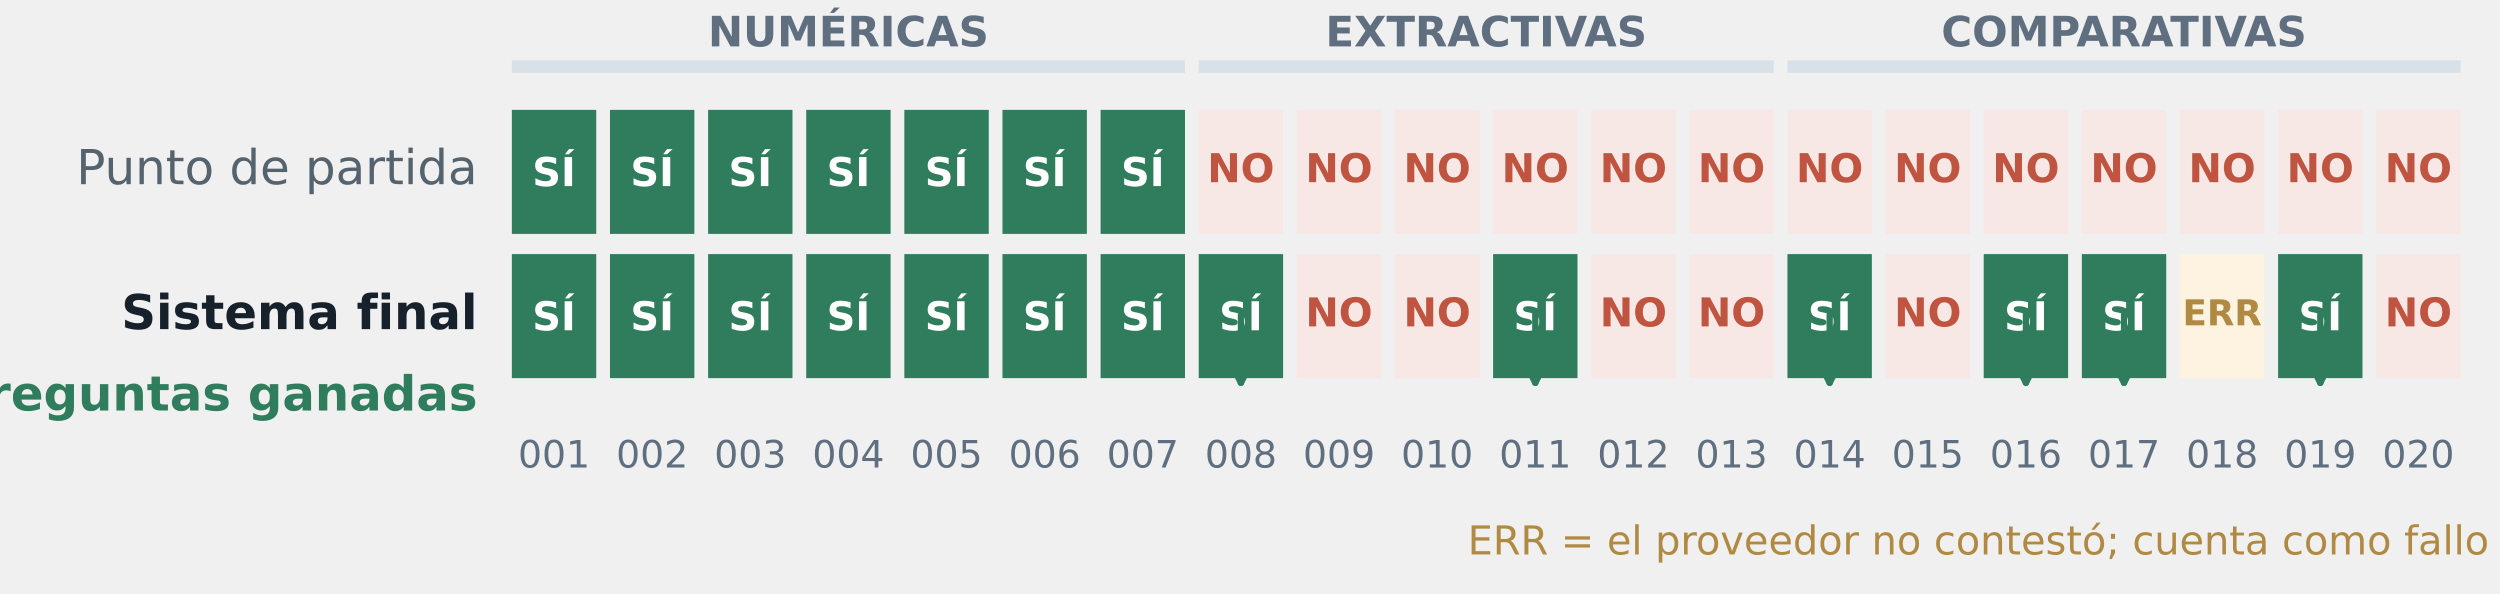
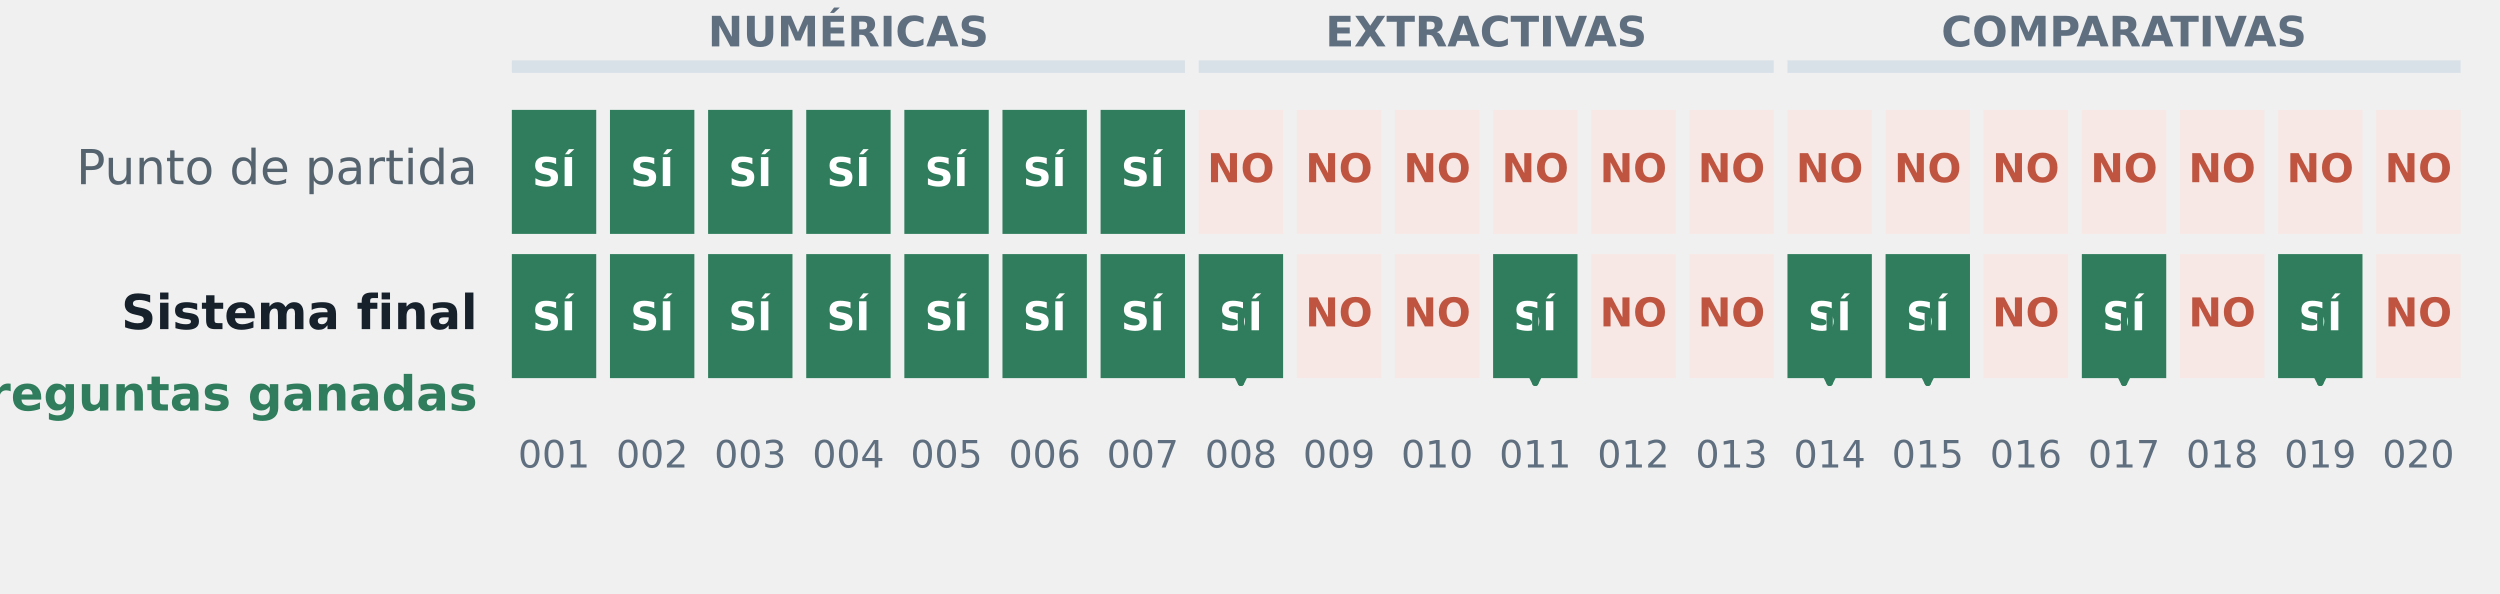
<svg xmlns="http://www.w3.org/2000/svg" width="596.182pt" height="141.48pt" viewBox="0 0 596.182 141.48" version="1.1">
  <defs>
    <style type="text/css">*{stroke-linejoin: round; stroke-linecap: butt}</style>
  </defs>
  <g id="figure_1">
    <g id="patch_1">
      <path d="M 0 141.48  L 596.182 141.48  L 596.182 0  L 0 0  L 0 141.48  z " style="fill: none" />
    </g>
    <g id="axes_1">
      <g id="patch_2">
-         <path d="M 122.062 55.779  L 142.186 55.779  L 142.186 26.202  L 122.062 26.202  z " clip-path="url(#peecd784d01)" style="fill: #2f7d5c" />
+         <path d="M 122.062 55.779  L 142.186 55.779  L 142.186 26.202  L 122.062 26.202  z " clip-path="url(#pcc965cc78e)" style="fill: #2f7d5c" />
      </g>
      <g id="patch_3">
-         <path d="M 122.062 90.172  L 142.186 90.172  L 142.186 60.594  L 122.062 60.594  z " clip-path="url(#peecd784d01)" style="fill: #2f7d5c" />
+         <path d="M 122.062 90.172  L 142.186 90.172  L 142.186 60.594  L 122.062 60.594  z " clip-path="url(#pcc965cc78e)" style="fill: #2f7d5c" />
      </g>
      <g id="patch_4">
-         <path d="M 145.462 55.779  L 165.586 55.779  L 165.586 26.202  L 145.462 26.202  z " clip-path="url(#peecd784d01)" style="fill: #2f7d5c" />
+         <path d="M 145.462 55.779  L 165.586 55.779  L 165.586 26.202  L 145.462 26.202  z " clip-path="url(#pcc965cc78e)" style="fill: #2f7d5c" />
      </g>
      <g id="patch_5">
-         <path d="M 145.462 90.172  L 165.586 90.172  L 165.586 60.594  L 145.462 60.594  z " clip-path="url(#peecd784d01)" style="fill: #2f7d5c" />
+         <path d="M 145.462 90.172  L 165.586 90.172  L 165.586 60.594  L 145.462 60.594  z " clip-path="url(#pcc965cc78e)" style="fill: #2f7d5c" />
      </g>
      <g id="patch_6">
-         <path d="M 168.862 55.779  L 188.986 55.779  L 188.986 26.202  L 168.862 26.202  z " clip-path="url(#peecd784d01)" style="fill: #2f7d5c" />
+         <path d="M 168.862 55.779  L 188.986 55.779  L 188.986 26.202  L 168.862 26.202  z " clip-path="url(#pcc965cc78e)" style="fill: #2f7d5c" />
      </g>
      <g id="patch_7">
-         <path d="M 168.862 90.172  L 188.986 90.172  L 188.986 60.594  L 168.862 60.594  z " clip-path="url(#peecd784d01)" style="fill: #2f7d5c" />
+         <path d="M 168.862 90.172  L 188.986 90.172  L 188.986 60.594  L 168.862 60.594  z " clip-path="url(#pcc965cc78e)" style="fill: #2f7d5c" />
      </g>
      <g id="patch_8">
-         <path d="M 192.262 55.779  L 212.386 55.779  L 212.386 26.202  L 192.262 26.202  z " clip-path="url(#peecd784d01)" style="fill: #2f7d5c" />
+         <path d="M 192.262 55.779  L 212.386 55.779  L 212.386 26.202  L 192.262 26.202  z " clip-path="url(#pcc965cc78e)" style="fill: #2f7d5c" />
      </g>
      <g id="patch_9">
-         <path d="M 192.262 90.172  L 212.386 90.172  L 212.386 60.594  L 192.262 60.594  z " clip-path="url(#peecd784d01)" style="fill: #2f7d5c" />
+         <path d="M 192.262 90.172  L 212.386 90.172  L 212.386 60.594  L 192.262 60.594  z " clip-path="url(#pcc965cc78e)" style="fill: #2f7d5c" />
      </g>
      <g id="patch_10">
-         <path d="M 215.662 55.779  L 235.786 55.779  L 235.786 26.202  L 215.662 26.202  z " clip-path="url(#peecd784d01)" style="fill: #2f7d5c" />
+         <path d="M 215.662 55.779  L 235.786 55.779  L 235.786 26.202  L 215.662 26.202  z " clip-path="url(#pcc965cc78e)" style="fill: #2f7d5c" />
      </g>
      <g id="patch_11">
-         <path d="M 215.662 90.172  L 235.786 90.172  L 235.786 60.594  L 215.662 60.594  z " clip-path="url(#peecd784d01)" style="fill: #2f7d5c" />
+         <path d="M 215.662 90.172  L 235.786 90.172  L 235.786 60.594  L 215.662 60.594  z " clip-path="url(#pcc965cc78e)" style="fill: #2f7d5c" />
      </g>
      <g id="patch_12">
-         <path d="M 239.062 55.779  L 259.186 55.779  L 259.186 26.202  L 239.062 26.202  z " clip-path="url(#peecd784d01)" style="fill: #2f7d5c" />
+         <path d="M 239.062 55.779  L 259.186 55.779  L 259.186 26.202  L 239.062 26.202  z " clip-path="url(#pcc965cc78e)" style="fill: #2f7d5c" />
      </g>
      <g id="patch_13">
-         <path d="M 239.062 90.172  L 259.186 90.172  L 259.186 60.594  L 239.062 60.594  z " clip-path="url(#peecd784d01)" style="fill: #2f7d5c" />
+         <path d="M 239.062 90.172  L 259.186 90.172  L 259.186 60.594  L 239.062 60.594  z " clip-path="url(#pcc965cc78e)" style="fill: #2f7d5c" />
      </g>
      <g id="patch_14">
-         <path d="M 262.462 55.779  L 282.586 55.779  L 282.586 26.202  L 262.462 26.202  z " clip-path="url(#peecd784d01)" style="fill: #2f7d5c" />
+         <path d="M 262.462 55.779  L 282.586 55.779  L 282.586 26.202  L 262.462 26.202  z " clip-path="url(#pcc965cc78e)" style="fill: #2f7d5c" />
      </g>
      <g id="patch_15">
-         <path d="M 262.462 90.172  L 282.586 90.172  L 282.586 60.594  L 262.462 60.594  z " clip-path="url(#peecd784d01)" style="fill: #2f7d5c" />
+         <path d="M 262.462 90.172  L 282.586 90.172  L 282.586 60.594  L 262.462 60.594  z " clip-path="url(#pcc965cc78e)" style="fill: #2f7d5c" />
      </g>
      <g id="patch_16">
-         <path d="M 285.862 55.779  L 305.986 55.779  L 305.986 26.202  L 285.862 26.202  z " clip-path="url(#peecd784d01)" style="fill: #f7e8e5" />
+         <path d="M 285.862 55.779  L 305.986 55.779  L 305.986 26.202  L 285.862 26.202  z " clip-path="url(#pcc965cc78e)" style="fill: #f7e8e5" />
      </g>
      <g id="patch_17">
-         <path d="M 285.862 90.172  L 305.986 90.172  L 305.986 60.594  L 285.862 60.594  z " clip-path="url(#peecd784d01)" style="fill: #2f7d5c" />
+         <path d="M 285.862 90.172  L 305.986 90.172  L 305.986 60.594  L 285.862 60.594  z " clip-path="url(#pcc965cc78e)" style="fill: #2f7d5c" />
      </g>
      <g id="patch_18">
-         <path d="M 309.262 55.779  L 329.386 55.779  L 329.386 26.202  L 309.262 26.202  z " clip-path="url(#peecd784d01)" style="fill: #f7e8e5" />
+         <path d="M 309.262 55.779  L 329.386 55.779  L 329.386 26.202  L 309.262 26.202  z " clip-path="url(#pcc965cc78e)" style="fill: #f7e8e5" />
      </g>
      <g id="patch_19">
-         <path d="M 309.262 90.172  L 329.386 90.172  L 329.386 60.594  L 309.262 60.594  z " clip-path="url(#peecd784d01)" style="fill: #f7e8e5" />
+         <path d="M 309.262 90.172  L 329.386 90.172  L 329.386 60.594  L 309.262 60.594  z " clip-path="url(#pcc965cc78e)" style="fill: #f7e8e5" />
      </g>
      <g id="patch_20">
-         <path d="M 332.662 55.779  L 352.786 55.779  L 352.786 26.202  L 332.662 26.202  z " clip-path="url(#peecd784d01)" style="fill: #f7e8e5" />
+         <path d="M 332.662 55.779  L 352.786 55.779  L 352.786 26.202  L 332.662 26.202  z " clip-path="url(#pcc965cc78e)" style="fill: #f7e8e5" />
      </g>
      <g id="patch_21">
-         <path d="M 332.662 90.172  L 352.786 90.172  L 352.786 60.594  L 332.662 60.594  z " clip-path="url(#peecd784d01)" style="fill: #f7e8e5" />
+         <path d="M 332.662 90.172  L 352.786 90.172  L 352.786 60.594  L 332.662 60.594  z " clip-path="url(#pcc965cc78e)" style="fill: #f7e8e5" />
      </g>
      <g id="patch_22">
-         <path d="M 356.062 55.779  L 376.186 55.779  L 376.186 26.202  L 356.062 26.202  z " clip-path="url(#peecd784d01)" style="fill: #f7e8e5" />
+         <path d="M 356.062 55.779  L 376.186 55.779  L 376.186 26.202  L 356.062 26.202  z " clip-path="url(#pcc965cc78e)" style="fill: #f7e8e5" />
      </g>
      <g id="patch_23">
-         <path d="M 356.062 90.172  L 376.186 90.172  L 376.186 60.594  L 356.062 60.594  z " clip-path="url(#peecd784d01)" style="fill: #2f7d5c" />
+         <path d="M 356.062 90.172  L 376.186 90.172  L 376.186 60.594  L 356.062 60.594  z " clip-path="url(#pcc965cc78e)" style="fill: #2f7d5c" />
      </g>
      <g id="patch_24">
-         <path d="M 379.462 55.779  L 399.586 55.779  L 399.586 26.202  L 379.462 26.202  z " clip-path="url(#peecd784d01)" style="fill: #f7e8e5" />
+         <path d="M 379.462 55.779  L 399.586 55.779  L 399.586 26.202  L 379.462 26.202  z " clip-path="url(#pcc965cc78e)" style="fill: #f7e8e5" />
      </g>
      <g id="patch_25">
-         <path d="M 379.462 90.172  L 399.586 90.172  L 399.586 60.594  L 379.462 60.594  z " clip-path="url(#peecd784d01)" style="fill: #f7e8e5" />
+         <path d="M 379.462 90.172  L 399.586 90.172  L 399.586 60.594  L 379.462 60.594  z " clip-path="url(#pcc965cc78e)" style="fill: #f7e8e5" />
      </g>
      <g id="patch_26">
-         <path d="M 402.862 55.779  L 422.986 55.779  L 422.986 26.202  L 402.862 26.202  z " clip-path="url(#peecd784d01)" style="fill: #f7e8e5" />
+         <path d="M 402.862 55.779  L 422.986 55.779  L 422.986 26.202  L 402.862 26.202  z " clip-path="url(#pcc965cc78e)" style="fill: #f7e8e5" />
      </g>
      <g id="patch_27">
-         <path d="M 402.862 90.172  L 422.986 90.172  L 422.986 60.594  L 402.862 60.594  z " clip-path="url(#peecd784d01)" style="fill: #f7e8e5" />
+         <path d="M 402.862 90.172  L 422.986 90.172  L 422.986 60.594  L 402.862 60.594  z " clip-path="url(#pcc965cc78e)" style="fill: #f7e8e5" />
      </g>
      <g id="patch_28">
-         <path d="M 426.262 55.779  L 446.386 55.779  L 446.386 26.202  L 426.262 26.202  z " clip-path="url(#peecd784d01)" style="fill: #f7e8e5" />
+         <path d="M 426.262 55.779  L 446.386 55.779  L 446.386 26.202  L 426.262 26.202  z " clip-path="url(#pcc965cc78e)" style="fill: #f7e8e5" />
      </g>
      <g id="patch_29">
-         <path d="M 426.262 90.172  L 446.386 90.172  L 446.386 60.594  L 426.262 60.594  z " clip-path="url(#peecd784d01)" style="fill: #2f7d5c" />
+         <path d="M 426.262 90.172  L 446.386 90.172  L 446.386 60.594  L 426.262 60.594  z " clip-path="url(#pcc965cc78e)" style="fill: #2f7d5c" />
      </g>
      <g id="patch_30">
-         <path d="M 449.662 55.779  L 469.786 55.779  L 469.786 26.202  L 449.662 26.202  z " clip-path="url(#peecd784d01)" style="fill: #f7e8e5" />
+         <path d="M 449.662 55.779  L 469.786 55.779  L 469.786 26.202  L 449.662 26.202  z " clip-path="url(#pcc965cc78e)" style="fill: #f7e8e5" />
      </g>
      <g id="patch_31">
-         <path d="M 449.662 90.172  L 469.786 90.172  L 469.786 60.594  L 449.662 60.594  z " clip-path="url(#peecd784d01)" style="fill: #f7e8e5" />
+         <path d="M 449.662 90.172  L 469.786 90.172  L 469.786 60.594  L 449.662 60.594  z " clip-path="url(#pcc965cc78e)" style="fill: #2f7d5c" />
      </g>
      <g id="patch_32">
-         <path d="M 473.062 55.779  L 493.186 55.779  L 493.186 26.202  L 473.062 26.202  z " clip-path="url(#peecd784d01)" style="fill: #f7e8e5" />
+         <path d="M 473.062 55.779  L 493.186 55.779  L 493.186 26.202  L 473.062 26.202  z " clip-path="url(#pcc965cc78e)" style="fill: #f7e8e5" />
      </g>
      <g id="patch_33">
-         <path d="M 473.062 90.172  L 493.186 90.172  L 493.186 60.594  L 473.062 60.594  z " clip-path="url(#peecd784d01)" style="fill: #2f7d5c" />
+         <path d="M 473.062 90.172  L 493.186 90.172  L 493.186 60.594  L 473.062 60.594  z " clip-path="url(#pcc965cc78e)" style="fill: #f7e8e5" />
      </g>
      <g id="patch_34">
-         <path d="M 496.462 55.779  L 516.586 55.779  L 516.586 26.202  L 496.462 26.202  z " clip-path="url(#peecd784d01)" style="fill: #f7e8e5" />
+         <path d="M 496.462 55.779  L 516.586 55.779  L 516.586 26.202  L 496.462 26.202  z " clip-path="url(#pcc965cc78e)" style="fill: #f7e8e5" />
      </g>
      <g id="patch_35">
-         <path d="M 496.462 90.172  L 516.586 90.172  L 516.586 60.594  L 496.462 60.594  z " clip-path="url(#peecd784d01)" style="fill: #2f7d5c" />
+         <path d="M 496.462 90.172  L 516.586 90.172  L 516.586 60.594  L 496.462 60.594  z " clip-path="url(#pcc965cc78e)" style="fill: #2f7d5c" />
      </g>
      <g id="patch_36">
-         <path d="M 519.862 55.779  L 539.986 55.779  L 539.986 26.202  L 519.862 26.202  z " clip-path="url(#peecd784d01)" style="fill: #f7e8e5" />
+         <path d="M 519.862 55.779  L 539.986 55.779  L 539.986 26.202  L 519.862 26.202  z " clip-path="url(#pcc965cc78e)" style="fill: #f7e8e5" />
      </g>
      <g id="patch_37">
-         <path d="M 519.862 90.172  L 539.986 90.172  L 539.986 60.594  L 519.862 60.594  z " clip-path="url(#peecd784d01)" style="fill: #fdf3e0" />
+         <path d="M 519.862 90.172  L 539.986 90.172  L 539.986 60.594  L 519.862 60.594  z " clip-path="url(#pcc965cc78e)" style="fill: #f7e8e5" />
      </g>
      <g id="patch_38">
-         <path d="M 543.262 55.779  L 563.386 55.779  L 563.386 26.202  L 543.262 26.202  z " clip-path="url(#peecd784d01)" style="fill: #f7e8e5" />
+         <path d="M 543.262 55.779  L 563.386 55.779  L 563.386 26.202  L 543.262 26.202  z " clip-path="url(#pcc965cc78e)" style="fill: #f7e8e5" />
      </g>
      <g id="patch_39">
-         <path d="M 543.262 90.172  L 563.386 90.172  L 563.386 60.594  L 543.262 60.594  z " clip-path="url(#peecd784d01)" style="fill: #2f7d5c" />
+         <path d="M 543.262 90.172  L 563.386 90.172  L 563.386 60.594  L 543.262 60.594  z " clip-path="url(#pcc965cc78e)" style="fill: #2f7d5c" />
      </g>
      <g id="patch_40">
-         <path d="M 566.662 55.779  L 586.786 55.779  L 586.786 26.202  L 566.662 26.202  z " clip-path="url(#peecd784d01)" style="fill: #f7e8e5" />
+         <path d="M 566.662 55.779  L 586.786 55.779  L 586.786 26.202  L 566.662 26.202  z " clip-path="url(#pcc965cc78e)" style="fill: #f7e8e5" />
      </g>
      <g id="patch_41">
-         <path d="M 566.662 90.172  L 586.786 90.172  L 586.786 60.594  L 566.662 60.594  z " clip-path="url(#peecd784d01)" style="fill: #f7e8e5" />
+         <path d="M 566.662 90.172  L 586.786 90.172  L 586.786 60.594  L 566.662 60.594  z " clip-path="url(#pcc965cc78e)" style="fill: #f7e8e5" />
      </g>
      <g id="line2d_1">
-         <path d="M 122.062 15.885  L 282.586 15.885  " clip-path="url(#peecd784d01)" style="fill: none; stroke: #d9e1e8; stroke-width: 3" />
+         <path d="M 122.062 15.885  L 282.586 15.885  " clip-path="url(#pcc965cc78e)" style="fill: none; stroke: #d9e1e8; stroke-width: 3" />
      </g>
      <g id="line2d_2">
-         <path d="M 285.862 15.885  L 422.986 15.885  " clip-path="url(#peecd784d01)" style="fill: none; stroke: #d9e1e8; stroke-width: 3" />
+         <path d="M 285.862 15.885  L 422.986 15.885  " clip-path="url(#pcc965cc78e)" style="fill: none; stroke: #d9e1e8; stroke-width: 3" />
      </g>
      <g id="line2d_3">
-         <path d="M 426.262 15.885  L 586.786 15.885  " clip-path="url(#peecd784d01)" style="fill: none; stroke: #d9e1e8; stroke-width: 3" />
+         <path d="M 426.262 15.885  L 586.786 15.885  " clip-path="url(#pcc965cc78e)" style="fill: none; stroke: #d9e1e8; stroke-width: 3" />
      </g>
      <g id="text_1">
        <text style="font-weight: 700; font-size: 9.5px; font-family: 'Segoe UI', 'DejaVu Sans'; text-anchor: middle; fill: #ffffff" x="132.124" y="44.375" transform="rotate(-0 132.1243 44.37534)">SÍ</text>
      </g>
      <g id="text_2">
        <text style="font-weight: 700; font-size: 9.5px; font-family: 'Segoe UI', 'DejaVu Sans'; text-anchor: middle; fill: #ffffff" x="132.124" y="78.767" transform="rotate(-0 132.1243 78.7674)">SÍ</text>
      </g>
      <g id="text_3">
        <text style="font-size: 9px; font-family: 'Segoe UI', 'DejaVu Sans'; text-anchor: middle; fill: #5f6f80" x="132.124" y="111.495" transform="rotate(-0 132.1243 111.4946)">001</text>
      </g>
      <g id="text_4">
        <text style="font-weight: 700; font-size: 9.5px; font-family: 'Segoe UI', 'DejaVu Sans'; text-anchor: middle; fill: #ffffff" x="155.524" y="44.375" transform="rotate(-0 155.5243 44.37534)">SÍ</text>
      </g>
      <g id="text_5">
        <text style="font-weight: 700; font-size: 9.5px; font-family: 'Segoe UI', 'DejaVu Sans'; text-anchor: middle; fill: #ffffff" x="155.524" y="78.767" transform="rotate(-0 155.5243 78.7674)">SÍ</text>
      </g>
      <g id="text_6">
        <text style="font-size: 9px; font-family: 'Segoe UI', 'DejaVu Sans'; text-anchor: middle; fill: #5f6f80" x="155.524" y="111.495" transform="rotate(-0 155.5243 111.4946)">002</text>
      </g>
      <g id="text_7">
        <text style="font-weight: 700; font-size: 9.5px; font-family: 'Segoe UI', 'DejaVu Sans'; text-anchor: middle; fill: #ffffff" x="178.924" y="44.375" transform="rotate(-0 178.9243 44.37534)">SÍ</text>
      </g>
      <g id="text_8">
        <text style="font-weight: 700; font-size: 9.5px; font-family: 'Segoe UI', 'DejaVu Sans'; text-anchor: middle; fill: #ffffff" x="178.924" y="78.767" transform="rotate(-0 178.9243 78.7674)">SÍ</text>
      </g>
      <g id="text_9">
        <text style="font-size: 9px; font-family: 'Segoe UI', 'DejaVu Sans'; text-anchor: middle; fill: #5f6f80" x="178.924" y="111.495" transform="rotate(-0 178.9243 111.4946)">003</text>
      </g>
      <g id="text_10">
        <text style="font-weight: 700; font-size: 9.5px; font-family: 'Segoe UI', 'DejaVu Sans'; text-anchor: middle; fill: #ffffff" x="202.324" y="44.375" transform="rotate(-0 202.3243 44.37534)">SÍ</text>
      </g>
      <g id="text_11">
        <text style="font-weight: 700; font-size: 9.5px; font-family: 'Segoe UI', 'DejaVu Sans'; text-anchor: middle; fill: #ffffff" x="202.324" y="78.767" transform="rotate(-0 202.3243 78.7674)">SÍ</text>
      </g>
      <g id="text_12">
        <text style="font-size: 9px; font-family: 'Segoe UI', 'DejaVu Sans'; text-anchor: middle; fill: #5f6f80" x="202.324" y="111.495" transform="rotate(-0 202.3243 111.4946)">004</text>
      </g>
      <g id="text_13">
        <text style="font-weight: 700; font-size: 9.5px; font-family: 'Segoe UI', 'DejaVu Sans'; text-anchor: middle; fill: #ffffff" x="225.724" y="44.375" transform="rotate(-0 225.7243 44.37534)">SÍ</text>
      </g>
      <g id="text_14">
        <text style="font-weight: 700; font-size: 9.5px; font-family: 'Segoe UI', 'DejaVu Sans'; text-anchor: middle; fill: #ffffff" x="225.724" y="78.767" transform="rotate(-0 225.7243 78.7674)">SÍ</text>
      </g>
      <g id="text_15">
        <text style="font-size: 9px; font-family: 'Segoe UI', 'DejaVu Sans'; text-anchor: middle; fill: #5f6f80" x="225.724" y="111.495" transform="rotate(-0 225.7243 111.4946)">005</text>
      </g>
      <g id="text_16">
        <text style="font-weight: 700; font-size: 9.5px; font-family: 'Segoe UI', 'DejaVu Sans'; text-anchor: middle; fill: #ffffff" x="249.124" y="44.375" transform="rotate(-0 249.1243 44.37534)">SÍ</text>
      </g>
      <g id="text_17">
        <text style="font-weight: 700; font-size: 9.5px; font-family: 'Segoe UI', 'DejaVu Sans'; text-anchor: middle; fill: #ffffff" x="249.124" y="78.767" transform="rotate(-0 249.1243 78.7674)">SÍ</text>
      </g>
      <g id="text_18">
        <text style="font-size: 9px; font-family: 'Segoe UI', 'DejaVu Sans'; text-anchor: middle; fill: #5f6f80" x="249.124" y="111.495" transform="rotate(-0 249.1243 111.4946)">006</text>
      </g>
      <g id="text_19">
        <text style="font-weight: 700; font-size: 9.5px; font-family: 'Segoe UI', 'DejaVu Sans'; text-anchor: middle; fill: #ffffff" x="272.524" y="44.375" transform="rotate(-0 272.5243 44.37534)">SÍ</text>
      </g>
      <g id="text_20">
        <text style="font-weight: 700; font-size: 9.5px; font-family: 'Segoe UI', 'DejaVu Sans'; text-anchor: middle; fill: #ffffff" x="272.524" y="78.767" transform="rotate(-0 272.5243 78.7674)">SÍ</text>
      </g>
      <g id="text_21">
        <text style="font-size: 9px; font-family: 'Segoe UI', 'DejaVu Sans'; text-anchor: middle; fill: #5f6f80" x="272.524" y="111.495" transform="rotate(-0 272.5243 111.4946)">007</text>
      </g>
      <g id="text_22">
        <text style="font-weight: 700; font-size: 9.5px; font-family: 'Segoe UI', 'DejaVu Sans'; text-anchor: middle; fill: #bf5540" x="295.924" y="43.449" transform="rotate(-0 295.9243 43.44937)">NO</text>
      </g>
      <g id="text_23">
        <text style="font-weight: 700; font-size: 9.5px; font-family: 'Segoe UI', 'DejaVu Sans'; text-anchor: middle; fill: #ffffff" x="295.924" y="78.767" transform="rotate(-0 295.9243 78.7674)">SÍ</text>
      </g>
      <g id="text_24">
        <text style="font-size: 9px; font-family: 'Segoe UI', 'DejaVu Sans'; text-anchor: middle; fill: #5f6f80" x="295.924" y="111.495" transform="rotate(-0 295.9243 111.4946)">008</text>
      </g>
      <g id="patch_42">
        <path d="M 295.924 74.977  Q 295.924 83.983 295.924 91.311  " style="fill: none; stroke: #2f7d5c; stroke-width: 1.5; stroke-linecap: round" />
        <path d="M 298.324 86.511  L 295.924 91.311  L 293.524 86.511  z " style="fill: #2f7d5c; stroke: #2f7d5c; stroke-width: 1.5; stroke-linecap: round" />
      </g>
      <g id="text_25">
        <text style="font-weight: 700; font-size: 9.5px; font-family: 'Segoe UI', 'DejaVu Sans'; text-anchor: middle; fill: #bf5540" x="319.324" y="43.449" transform="rotate(-0 319.3243 43.44937)">NO</text>
      </g>
      <g id="text_26">
        <text style="font-weight: 700; font-size: 9.5px; font-family: 'Segoe UI', 'DejaVu Sans'; text-anchor: middle; fill: #bf5540" x="319.324" y="77.841" transform="rotate(-0 319.3243 77.84142)">NO</text>
      </g>
      <g id="text_27">
        <text style="font-size: 9px; font-family: 'Segoe UI', 'DejaVu Sans'; text-anchor: middle; fill: #5f6f80" x="319.324" y="111.495" transform="rotate(-0 319.3243 111.4946)">009</text>
      </g>
      <g id="text_28">
        <text style="font-weight: 700; font-size: 9.5px; font-family: 'Segoe UI', 'DejaVu Sans'; text-anchor: middle; fill: #bf5540" x="342.724" y="43.449" transform="rotate(-0 342.7243 43.44937)">NO</text>
      </g>
      <g id="text_29">
        <text style="font-weight: 700; font-size: 9.5px; font-family: 'Segoe UI', 'DejaVu Sans'; text-anchor: middle; fill: #bf5540" x="342.724" y="77.841" transform="rotate(-0 342.7243 77.84142)">NO</text>
      </g>
      <g id="text_30">
        <text style="font-size: 9px; font-family: 'Segoe UI', 'DejaVu Sans'; text-anchor: middle; fill: #5f6f80" x="342.724" y="111.495" transform="rotate(-0 342.7243 111.4946)">010</text>
      </g>
      <g id="text_31">
        <text style="font-weight: 700; font-size: 9.5px; font-family: 'Segoe UI', 'DejaVu Sans'; text-anchor: middle; fill: #bf5540" x="366.124" y="43.449" transform="rotate(-0 366.1243 43.44937)">NO</text>
      </g>
      <g id="text_32">
        <text style="font-weight: 700; font-size: 9.5px; font-family: 'Segoe UI', 'DejaVu Sans'; text-anchor: middle; fill: #ffffff" x="366.124" y="78.767" transform="rotate(-0 366.1243 78.7674)">SÍ</text>
      </g>
      <g id="text_33">
        <text style="font-size: 9px; font-family: 'Segoe UI', 'DejaVu Sans'; text-anchor: middle; fill: #5f6f80" x="366.124" y="111.495" transform="rotate(-0 366.1243 111.4946)">011</text>
      </g>
      <g id="patch_43">
        <path d="M 366.124 74.977  Q 366.124 83.983 366.124 91.311  " style="fill: none; stroke: #2f7d5c; stroke-width: 1.5; stroke-linecap: round" />
        <path d="M 368.524 86.511  L 366.124 91.311  L 363.724 86.511  z " style="fill: #2f7d5c; stroke: #2f7d5c; stroke-width: 1.5; stroke-linecap: round" />
      </g>
      <g id="text_34">
        <text style="font-weight: 700; font-size: 9.5px; font-family: 'Segoe UI', 'DejaVu Sans'; text-anchor: middle; fill: #bf5540" x="389.524" y="43.449" transform="rotate(-0 389.5243 43.44937)">NO</text>
      </g>
      <g id="text_35">
        <text style="font-weight: 700; font-size: 9.5px; font-family: 'Segoe UI', 'DejaVu Sans'; text-anchor: middle; fill: #bf5540" x="389.524" y="77.841" transform="rotate(-0 389.5243 77.84142)">NO</text>
      </g>
      <g id="text_36">
        <text style="font-size: 9px; font-family: 'Segoe UI', 'DejaVu Sans'; text-anchor: middle; fill: #5f6f80" x="389.524" y="111.495" transform="rotate(-0 389.5243 111.4946)">012</text>
      </g>
      <g id="text_37">
        <text style="font-weight: 700; font-size: 9.5px; font-family: 'Segoe UI', 'DejaVu Sans'; text-anchor: middle; fill: #bf5540" x="412.924" y="43.449" transform="rotate(-0 412.9243 43.44937)">NO</text>
      </g>
      <g id="text_38">
        <text style="font-weight: 700; font-size: 9.5px; font-family: 'Segoe UI', 'DejaVu Sans'; text-anchor: middle; fill: #bf5540" x="412.924" y="77.841" transform="rotate(-0 412.9243 77.84142)">NO</text>
      </g>
      <g id="text_39">
        <text style="font-size: 9px; font-family: 'Segoe UI', 'DejaVu Sans'; text-anchor: middle; fill: #5f6f80" x="412.924" y="111.495" transform="rotate(-0 412.9243 111.4946)">013</text>
      </g>
      <g id="text_40">
        <text style="font-weight: 700; font-size: 9.5px; font-family: 'Segoe UI', 'DejaVu Sans'; text-anchor: middle; fill: #bf5540" x="436.324" y="43.449" transform="rotate(-0 436.3243 43.44937)">NO</text>
      </g>
      <g id="text_41">
        <text style="font-weight: 700; font-size: 9.5px; font-family: 'Segoe UI', 'DejaVu Sans'; text-anchor: middle; fill: #ffffff" x="436.324" y="78.767" transform="rotate(-0 436.3243 78.7674)">SÍ</text>
      </g>
      <g id="text_42">
        <text style="font-size: 9px; font-family: 'Segoe UI', 'DejaVu Sans'; text-anchor: middle; fill: #5f6f80" x="436.324" y="111.495" transform="rotate(-0 436.3243 111.4946)">014</text>
      </g>
      <g id="patch_44">
        <path d="M 436.324 74.977  Q 436.324 83.983 436.324 91.311  " style="fill: none; stroke: #2f7d5c; stroke-width: 1.5; stroke-linecap: round" />
        <path d="M 438.724 86.511  L 436.324 91.311  L 433.924 86.511  z " style="fill: #2f7d5c; stroke: #2f7d5c; stroke-width: 1.5; stroke-linecap: round" />
      </g>
      <g id="text_43">
        <text style="font-weight: 700; font-size: 9.5px; font-family: 'Segoe UI', 'DejaVu Sans'; text-anchor: middle; fill: #bf5540" x="459.724" y="43.449" transform="rotate(-0 459.7243 43.44937)">NO</text>
      </g>
      <g id="text_44">
-         <text style="font-weight: 700; font-size: 9.5px; font-family: 'Segoe UI', 'DejaVu Sans'; text-anchor: middle; fill: #bf5540" x="459.724" y="77.841" transform="rotate(-0 459.7243 77.84142)">NO</text>
+         <text style="font-weight: 700; font-size: 9.5px; font-family: 'Segoe UI', 'DejaVu Sans'; text-anchor: middle; fill: #ffffff" x="459.724" y="78.767" transform="rotate(-0 459.7243 78.7674)">SÍ</text>
      </g>
      <g id="text_45">
        <text style="font-size: 9px; font-family: 'Segoe UI', 'DejaVu Sans'; text-anchor: middle; fill: #5f6f80" x="459.724" y="111.495" transform="rotate(-0 459.7243 111.4946)">015</text>
      </g>
+       <g id="patch_45">
+         <path d="M 459.724 74.977  Q 459.724 83.983 459.724 91.311  " style="fill: none; stroke: #2f7d5c; stroke-width: 1.5; stroke-linecap: round" />
+         <path d="M 462.124 86.511  L 459.724 91.311  L 457.324 86.511  z " style="fill: #2f7d5c; stroke: #2f7d5c; stroke-width: 1.5; stroke-linecap: round" />
+       </g>
      <g id="text_46">
        <text style="font-weight: 700; font-size: 9.5px; font-family: 'Segoe UI', 'DejaVu Sans'; text-anchor: middle; fill: #bf5540" x="483.124" y="43.449" transform="rotate(-0 483.1243 43.44937)">NO</text>
      </g>
      <g id="text_47">
-         <text style="font-weight: 700; font-size: 9.5px; font-family: 'Segoe UI', 'DejaVu Sans'; text-anchor: middle; fill: #ffffff" x="483.124" y="78.767" transform="rotate(-0 483.1243 78.7674)">SÍ</text>
+         <text style="font-weight: 700; font-size: 9.5px; font-family: 'Segoe UI', 'DejaVu Sans'; text-anchor: middle; fill: #bf5540" x="483.124" y="77.841" transform="rotate(-0 483.1243 77.84142)">NO</text>
      </g>
      <g id="text_48">
        <text style="font-size: 9px; font-family: 'Segoe UI', 'DejaVu Sans'; text-anchor: middle; fill: #5f6f80" x="483.124" y="111.495" transform="rotate(-0 483.1243 111.4946)">016</text>
-       </g>
-       <g id="patch_45">
-         <path d="M 483.124 74.977  Q 483.124 83.983 483.124 91.311  " style="fill: none; stroke: #2f7d5c; stroke-width: 1.5; stroke-linecap: round" />
-         <path d="M 485.524 86.511  L 483.124 91.311  L 480.724 86.511  z " style="fill: #2f7d5c; stroke: #2f7d5c; stroke-width: 1.5; stroke-linecap: round" />
      </g>
      <g id="text_49">
        <text style="font-weight: 700; font-size: 9.5px; font-family: 'Segoe UI', 'DejaVu Sans'; text-anchor: middle; fill: #bf5540" x="506.524" y="43.449" transform="rotate(-0 506.5243 43.44937)">NO</text>
      </g>
      <g id="text_50">
        <text style="font-weight: 700; font-size: 9.5px; font-family: 'Segoe UI', 'DejaVu Sans'; text-anchor: middle; fill: #ffffff" x="506.524" y="78.767" transform="rotate(-0 506.5243 78.7674)">SÍ</text>
      </g>
      <g id="text_51">
        <text style="font-size: 9px; font-family: 'Segoe UI', 'DejaVu Sans'; text-anchor: middle; fill: #5f6f80" x="506.524" y="111.495" transform="rotate(-0 506.5243 111.4946)">017</text>
      </g>
      <g id="patch_46">
        <path d="M 506.524 74.977  Q 506.524 83.983 506.524 91.311  " style="fill: none; stroke: #2f7d5c; stroke-width: 1.5; stroke-linecap: round" />
        <path d="M 508.924 86.511  L 506.524 91.311  L 504.124 86.511  z " style="fill: #2f7d5c; stroke: #2f7d5c; stroke-width: 1.5; stroke-linecap: round" />
      </g>
      <g id="text_52">
        <text style="font-weight: 700; font-size: 9.5px; font-family: 'Segoe UI', 'DejaVu Sans'; text-anchor: middle; fill: #bf5540" x="529.924" y="43.449" transform="rotate(-0 529.9243 43.44937)">NO</text>
      </g>
      <g id="text_53">
-         <text style="font-weight: 700; font-size: 8.5px; font-family: 'Segoe UI', 'DejaVu Sans'; text-anchor: middle; fill: #b08a42" x="529.924" y="77.583" transform="rotate(-0 529.9243 77.58263)">ERR</text>
+         <text style="font-weight: 700; font-size: 9.5px; font-family: 'Segoe UI', 'DejaVu Sans'; text-anchor: middle; fill: #bf5540" x="529.924" y="77.841" transform="rotate(-0 529.9243 77.84142)">NO</text>
      </g>
      <g id="text_54">
        <text style="font-size: 9px; font-family: 'Segoe UI', 'DejaVu Sans'; text-anchor: middle; fill: #5f6f80" x="529.924" y="111.495" transform="rotate(-0 529.9243 111.4946)">018</text>
      </g>
      <g id="text_55">
        <text style="font-weight: 700; font-size: 9.5px; font-family: 'Segoe UI', 'DejaVu Sans'; text-anchor: middle; fill: #bf5540" x="553.324" y="43.449" transform="rotate(-0 553.3243 43.44937)">NO</text>
      </g>
      <g id="text_56">
        <text style="font-weight: 700; font-size: 9.5px; font-family: 'Segoe UI', 'DejaVu Sans'; text-anchor: middle; fill: #ffffff" x="553.324" y="78.767" transform="rotate(-0 553.3243 78.7674)">SÍ</text>
      </g>
      <g id="text_57">
        <text style="font-size: 9px; font-family: 'Segoe UI', 'DejaVu Sans'; text-anchor: middle; fill: #5f6f80" x="553.324" y="111.495" transform="rotate(-0 553.3243 111.4946)">019</text>
      </g>
      <g id="patch_47">
        <path d="M 553.324 74.977  Q 553.324 83.983 553.324 91.311  " style="fill: none; stroke: #2f7d5c; stroke-width: 1.5; stroke-linecap: round" />
        <path d="M 555.724 86.511  L 553.324 91.311  L 550.924 86.511  z " style="fill: #2f7d5c; stroke: #2f7d5c; stroke-width: 1.5; stroke-linecap: round" />
      </g>
      <g id="text_58">
        <text style="font-weight: 700; font-size: 9.5px; font-family: 'Segoe UI', 'DejaVu Sans'; text-anchor: middle; fill: #bf5540" x="576.724" y="43.449" transform="rotate(-0 576.7243 43.44937)">NO</text>
      </g>
      <g id="text_59">
        <text style="font-weight: 700; font-size: 9.5px; font-family: 'Segoe UI', 'DejaVu Sans'; text-anchor: middle; fill: #bf5540" x="576.724" y="77.841" transform="rotate(-0 576.7243 77.84142)">NO</text>
      </g>
      <g id="text_60">
        <text style="font-size: 9px; font-family: 'Segoe UI', 'DejaVu Sans'; text-anchor: middle; fill: #5f6f80" x="576.724" y="111.495" transform="rotate(-0 576.7243 111.4946)">020</text>
      </g>
      <g id="text_61">
        <text style="font-weight: 700; font-size: 10px; font-family: 'Segoe UI', 'DejaVu Sans'; text-anchor: middle; fill: #5f6f80" x="202.324" y="11.07" transform="rotate(-0 202.3243 11.06978)">NUMÉRICAS</text>
      </g>
      <g id="text_62">
        <text style="font-weight: 700; font-size: 10px; font-family: 'Segoe UI', 'DejaVu Sans'; text-anchor: middle; fill: #5f6f80" x="354.424" y="11.07" transform="rotate(-0 354.4243 11.06978)">EXTRACTIVAS</text>
      </g>
      <g id="text_63">
        <text style="font-weight: 700; font-size: 10px; font-family: 'Segoe UI', 'DejaVu Sans'; text-anchor: middle; fill: #5f6f80" x="506.524" y="11.07" transform="rotate(-0 506.5243 11.06978)">COMPARATIVAS</text>
      </g>
      <g id="text_64">
        <text style="font-size: 11.5px; font-family: 'Segoe UI', 'DejaVu Sans'; text-anchor: end; fill: #55636f" x="113.872" y="43.925" transform="rotate(-0 113.8723 43.92516)">Punto de partida</text>
      </g>
      <g id="text_65">
        <text style="font-weight: 700; font-size: 11.5px; font-family: 'Segoe UI', 'DejaVu Sans'; text-anchor: end; fill: #16212c" x="113.872" y="78.497" transform="rotate(-0 113.8723 78.49702)">Sistema final</text>
      </g>
      <g id="text_66">
        <text style="font-weight: 700; font-size: 11.5px; font-family: 'Segoe UI', 'DejaVu Sans'; text-anchor: end; fill: #2f7d5c" x="113.872" y="97.893" transform="rotate(-0 113.8723 97.89285)">6 preguntas ganadas</text>
      </g>
-       <g id="text_67">
-         <text style="font-size: 9.5px; font-family: 'Segoe UI', 'DejaVu Sans'; text-anchor: end; fill: #b08a42" x="593.572" y="132.215" transform="rotate(-0 593.5723 132.2154)">ERR = el proveedor no contestó; cuenta como fallo</text>
-       </g>
    </g>
  </g>
  <defs>
-     <clipPath id="peecd784d01">
+     <clipPath id="pcc965cc78e">
      <rect x="14.422" y="1.44" width="580.32" height="138.6" />
    </clipPath>
  </defs>
</svg>
